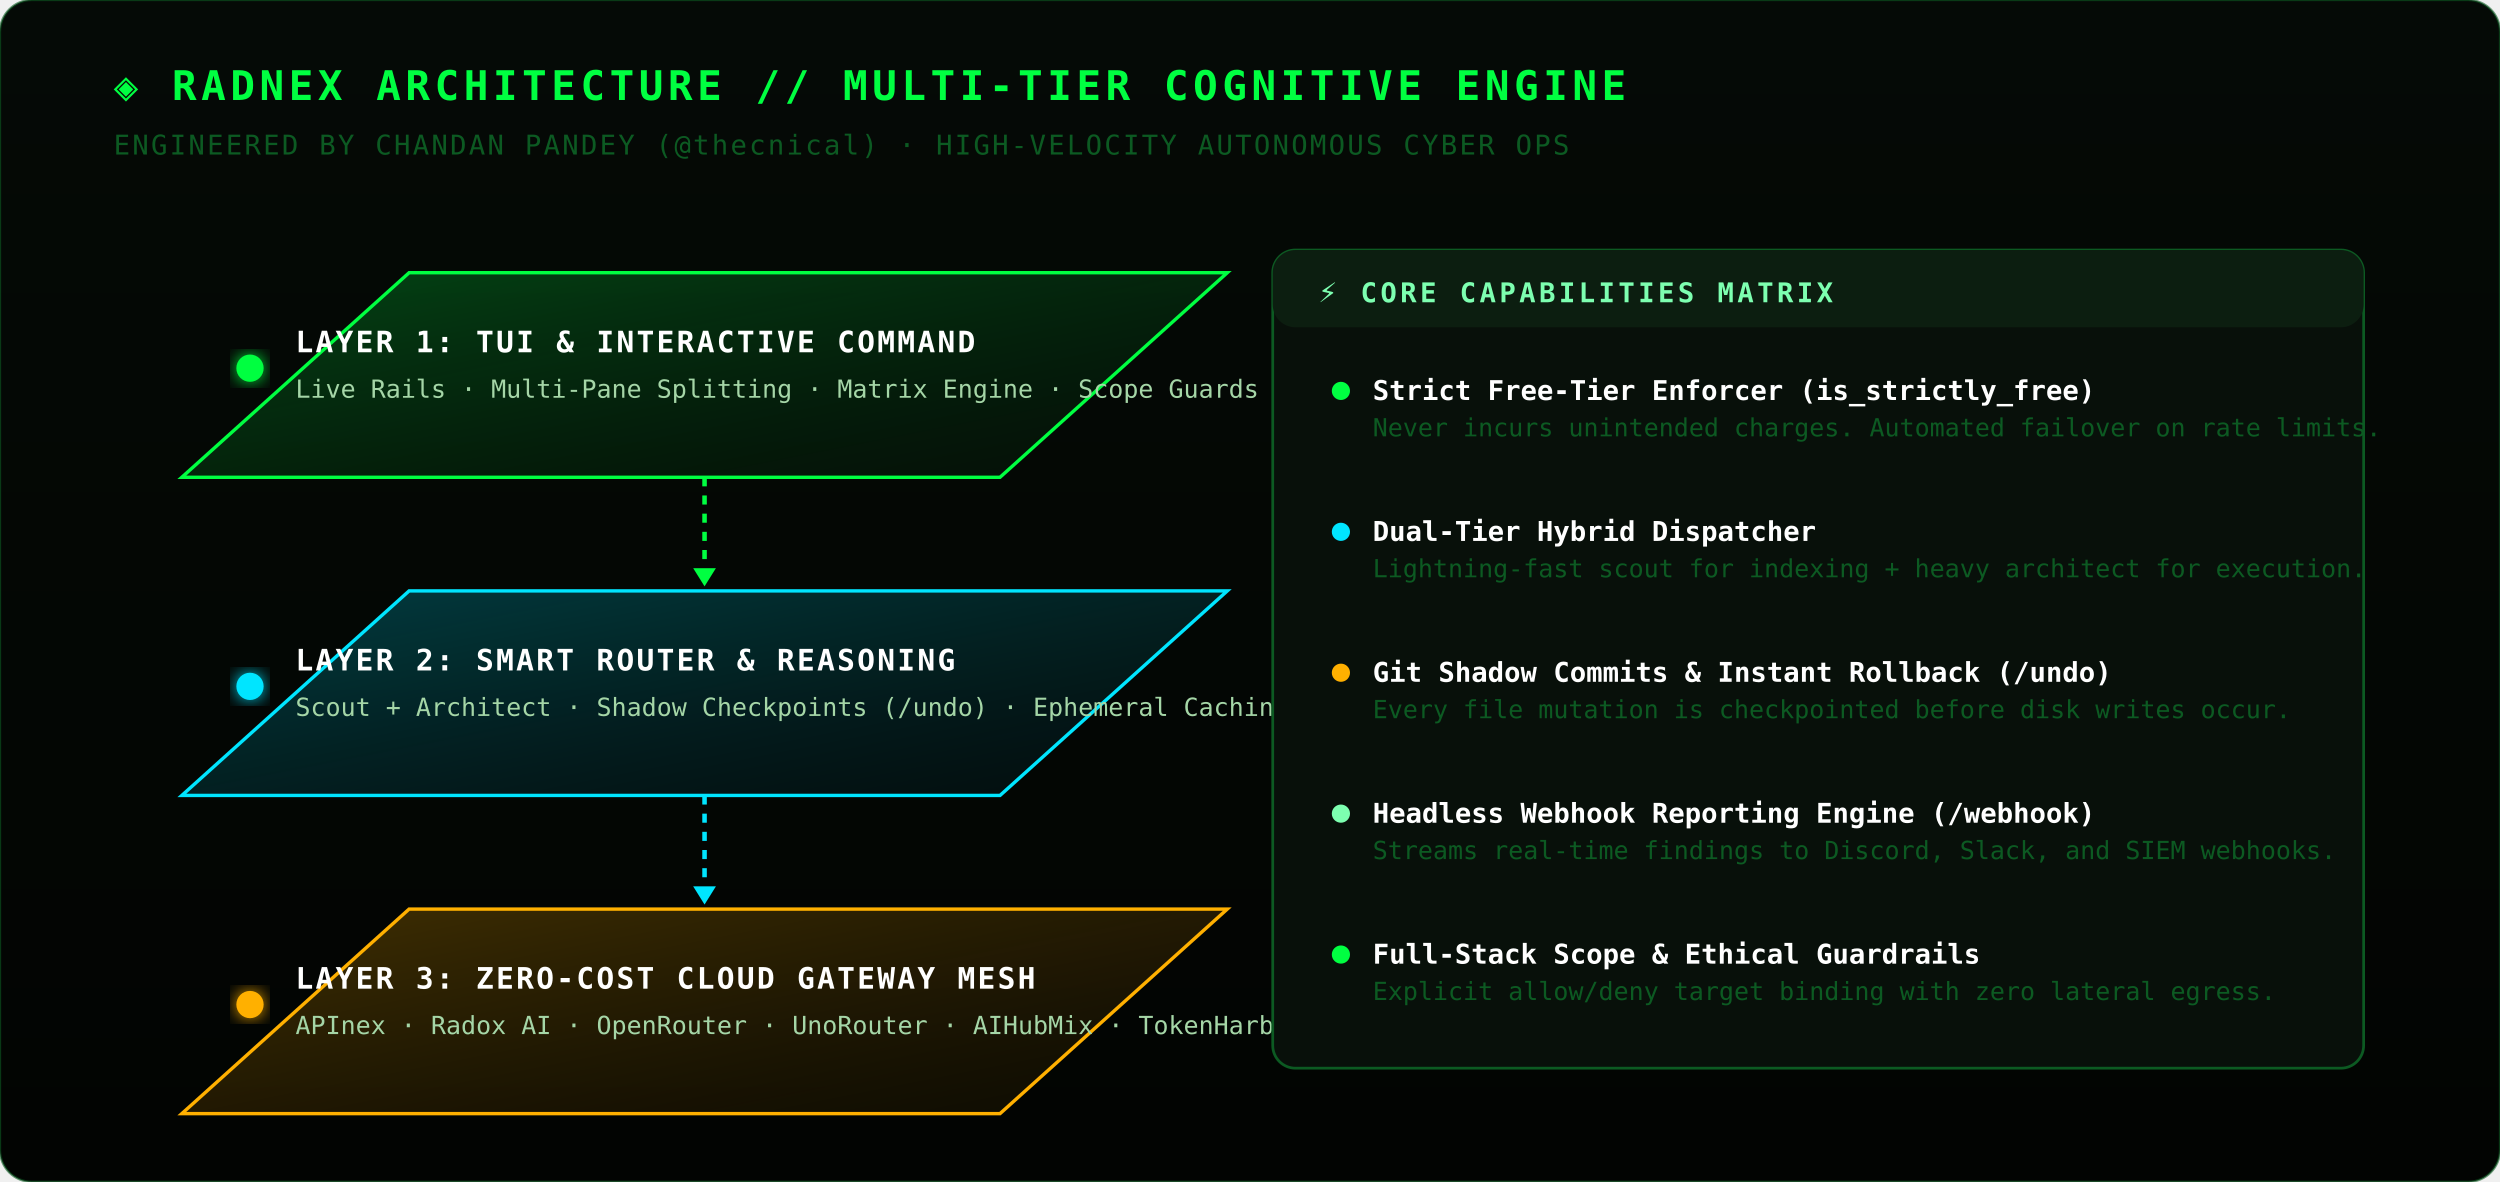
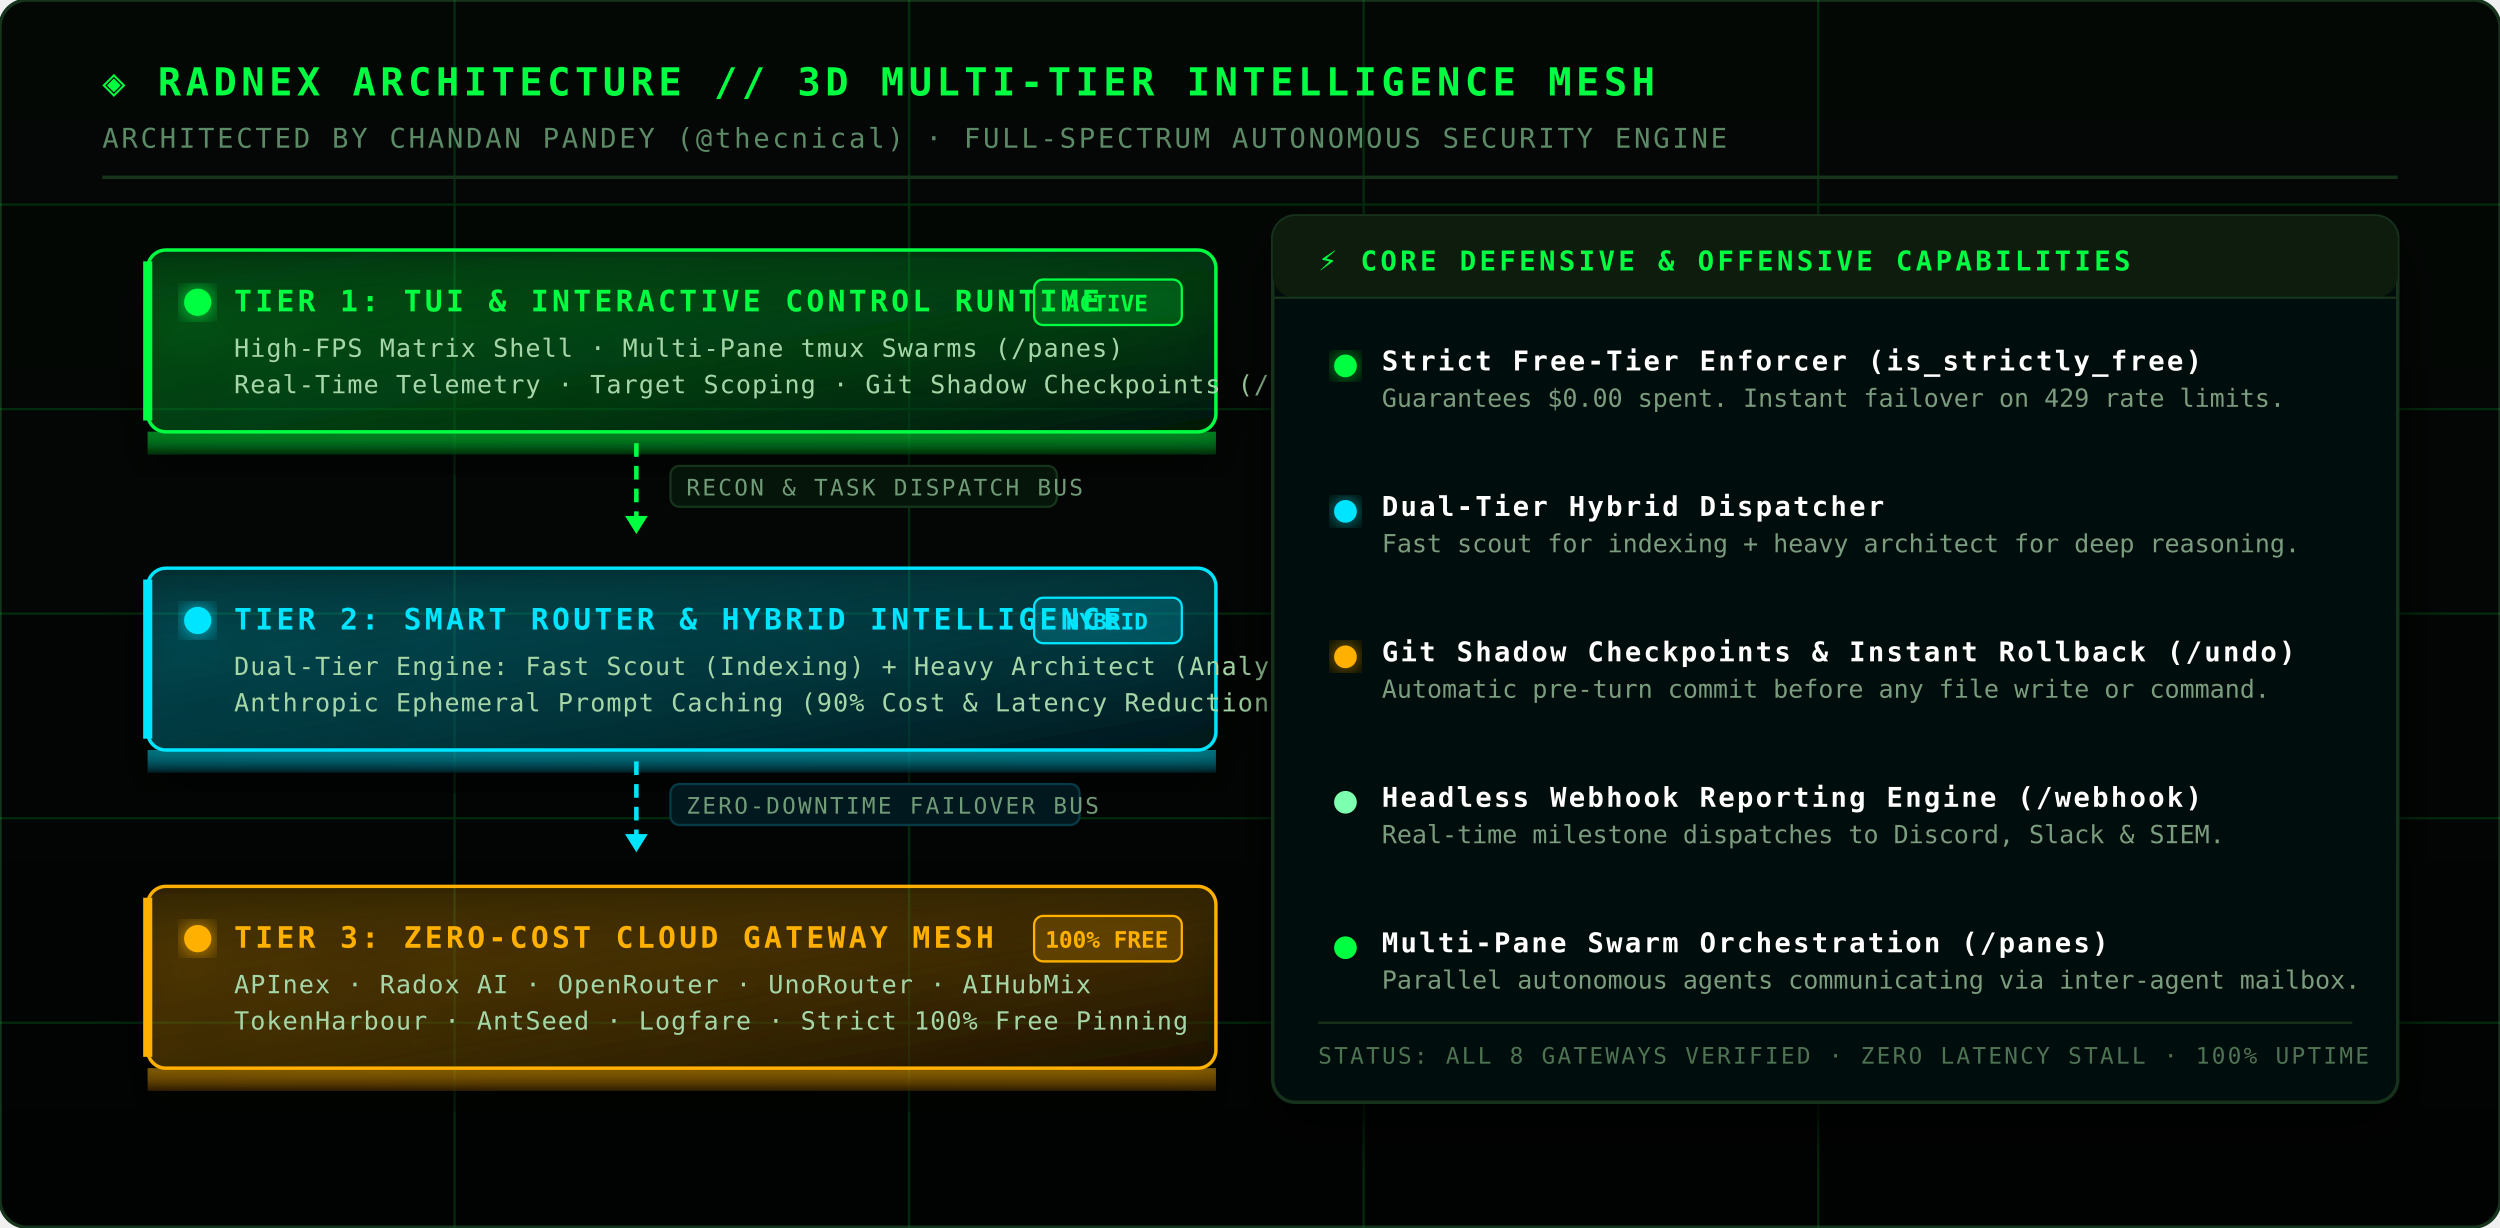
- <svg xmlns="http://www.w3.org/2000/svg" viewBox="0 0 1100 520" width="1100" height="520" role="img" aria-label="RADNEX 3D Architecture">
+ <svg xmlns="http://www.w3.org/2000/svg" viewBox="0 0 1100 540" width="1100" height="540" role="img" aria-label="RADNEX 3D Multi-Tier Architecture">
  <defs>
    <linearGradient id="bgGrad" x1="0" y1="0" x2="0" y2="1">
-       <stop offset="0%" stop-color="#050a06" />
-       <stop offset="100%" stop-color="#020402" />
+       <stop offset="0%" stop-color="#040805" />
+       <stop offset="100%" stop-color="#010302" />
    </linearGradient>
-     <linearGradient id="planeGrad1" x1="0" y1="0" x2="1" y2="1">
-       <stop offset="0%" stop-color="#00ff41" stop-opacity="0.25" />
-       <stop offset="100%" stop-color="#0c5a22" stop-opacity="0.08" />
+     <linearGradient id="plateGrad1" x1="0" y1="0" x2="1" y2="1">
+       <stop offset="0%" stop-color="#00ff41" stop-opacity="0.18" />
+       <stop offset="100%" stop-color="#05250f" stop-opacity="0.45" />
    </linearGradient>
-     <linearGradient id="planeGrad2" x1="0" y1="0" x2="1" y2="1">
-       <stop offset="0%" stop-color="#00e5ff" stop-opacity="0.25" />
-       <stop offset="100%" stop-color="#005f73" stop-opacity="0.08" />
+     <linearGradient id="plateGrad2" x1="0" y1="0" x2="1" y2="1">
+       <stop offset="0%" stop-color="#00e5ff" stop-opacity="0.18" />
+       <stop offset="100%" stop-color="#02242e" stop-opacity="0.45" />
    </linearGradient>
-     <linearGradient id="planeGrad3" x1="0" y1="0" x2="1" y2="1">
-       <stop offset="0%" stop-color="#ffb000" stop-opacity="0.25" />
-       <stop offset="100%" stop-color="#7f5500" stop-opacity="0.08" />
+     <linearGradient id="plateGrad3" x1="0" y1="0" x2="1" y2="1">
+       <stop offset="0%" stop-color="#ffb000" stop-opacity="0.18" />
+       <stop offset="100%" stop-color="#301d00" stop-opacity="0.45" />
    </linearGradient>
-     <filter id="neon" x="-20%" y="-20%" width="140%" height="140%">
-       <feGaussianBlur stdDeviation="4" result="blur" />
+     <linearGradient id="side1" x1="0" y1="0" x2="0" y2="1">
+       <stop offset="0%" stop-color="#00ff41" stop-opacity="0.4" />
+       <stop offset="100%" stop-color="#00330d" stop-opacity="0.8" />
+     </linearGradient>
+     <linearGradient id="side2" x1="0" y1="0" x2="0" y2="1">
+       <stop offset="0%" stop-color="#00e5ff" stop-opacity="0.4" />
+       <stop offset="100%" stop-color="#002029" stop-opacity="0.8" />
+     </linearGradient>
+     <linearGradient id="side3" x1="0" y1="0" x2="0" y2="1">
+       <stop offset="0%" stop-color="#ffb000" stop-opacity="0.4" />
+       <stop offset="100%" stop-color="#331e00" stop-opacity="0.8" />
+     </linearGradient>
+     <filter id="glowGreen" x="-20%" y="-20%" width="140%" height="140%">
+       <feGaussianBlur stdDeviation="5" result="blur" />
      <feMerge>
        <feMergeNode in="blur" />
        <feMergeNode in="SourceGraphic" />
      </feMerge>
    </filter>
+     <filter id="glowCyan" x="-20%" y="-20%" width="140%" height="140%">
+       <feGaussianBlur stdDeviation="5" result="blur" />
+       <feMerge>
+         <feMergeNode in="blur" />
+         <feMergeNode in="SourceGraphic" />
+       </feMerge>
+     </filter>
+     <filter id="glowAmber" x="-20%" y="-20%" width="140%" height="140%">
+       <feGaussianBlur stdDeviation="5" result="blur" />
+       <feMerge>
+         <feMergeNode in="blur" />
+         <feMergeNode in="SourceGraphic" />
+       </feMerge>
+     </filter>
+     <filter id="dropShadow" x="-10%" y="-10%" width="120%" height="120%">
+       <feDropShadow dx="0" dy="12" stdDeviation="10" flood-color="#000000" flood-opacity="0.85" />
+     </filter>
  </defs>
  <style>
-     .layer-card { transition: transform 0.3s ease; }
-     .node-text { font: 700 13px ui-monospace, SFMono-Regular, Menlo, monospace; fill: #ffffff; letter-spacing: 1px; }
-     .sub-text { font: 11px ui-monospace, SFMono-Regular, Menlo, monospace; fill: #a5d6a7; }
-     .edge-line { stroke-dasharray: 4 4; animation: flow 20s linear infinite; }
-     @keyframes flow { from { stroke-dashoffset: 200; } to { stroke-dashoffset: 0; } }
-     .float-1 { animation: float1 4s ease-in-out infinite alternate; }
-     .float-2 { animation: float2 4.5s ease-in-out infinite alternate; }
-     .float-3 { animation: float3 5s ease-in-out infinite alternate; }
-     @keyframes float1 { from { transform: translateY(0); } to { transform: translateY(-6px); } }
-     @keyframes float2 { from { transform: translateY(0); } to { transform: translateY(-8px); } }
-     @keyframes float3 { from { transform: translateY(0); } to { transform: translateY(-5px); } }
+     .title-main { font: 700 17px ui-monospace, Menlo, Consolas, monospace; fill: #00ff41; letter-spacing: 2px; }
+     .title-sub { font: 12px ui-monospace, Menlo, Consolas, monospace; fill: #5c8a66; letter-spacing: 1.2px; }
+     .layer-title { font: 700 13px ui-monospace, Menlo, Consolas, monospace; letter-spacing: 1.5px; }
+     .layer-sub { font: 11px ui-monospace, Menlo, Consolas, monospace; fill: #a5d6a7; letter-spacing: 0.5px; }
+     .bus-text { font: 10px ui-monospace, Menlo, Consolas, monospace; fill: #719b78; letter-spacing: 1px; }
+     .cap-title { font: 700 12px ui-monospace, Menlo, Consolas, monospace; fill: #ffffff; letter-spacing: 1px; }
+     .cap-sub { font: 11px ui-monospace, Menlo, Consolas, monospace; fill: #7a9c80; }
+     .flow-line { stroke-dasharray: 6 4; animation: flow 8s linear infinite; }
+     @keyframes flow { from { stroke-dashoffset: 100; } to { stroke-dashoffset: 0; } }
  </style>
-   <rect width="1100" height="520" fill="url(#bgGrad)" rx="14" stroke="#0c5a22" stroke-opacity="0.6" />
-   <text x="50" y="44" font-family="ui-monospace, monospace" font-size="18" font-weight="700" fill="#00ff41" letter-spacing="2px">◈ RADNEX ARCHITECTURE // MULTI-TIER COGNITIVE ENGINE</text>
-   <text x="50" y="68" font-family="ui-monospace, monospace" font-size="12" fill="#0c5a22" letter-spacing="1px">ENGINEERED BY CHANDAN PANDEY (@thecnical) · HIGH-VELOCITY AUTONOMOUS CYBER OPS</text>
-   <g class="float-1" transform="translate(60, 100)">
-     <polygon points="120,20 480,20 380,110 20,110" fill="url(#planeGrad1)" stroke="#00ff41" stroke-width="1.5" />
-     <text x="70" y="55" class="node-text" fill="#7dffb0">LAYER 1: TUI &amp; INTERACTIVE COMMAND</text>
-     <text x="70" y="75" class="sub-text">Live Rails · Multi-Pane Splitting · Matrix Engine · Scope Guards</text>
-     <circle cx="50" cy="62" r="6" fill="#00ff41" filter="url(#neon)" />
+   <rect width="1100" height="540" fill="url(#bgGrad)" rx="12" stroke="#16331c" stroke-width="1.5" />
+   <g opacity="0.15">
+     <path d="M 0,90 L 1100,90 M 0,180 L 1100,180 M 0,270 L 1100,270 M 0,360 L 1100,360 M 0,450 L 1100,450" stroke="#00ff41" stroke-width="1" />
+     <path d="M 200,0 L 200,540 M 400,0 L 400,540 M 600,0 L 600,540 M 800,0 L 800,540" stroke="#00ff41" stroke-width="1" />
  </g>
-   <path d="M 310,210 L 310,250" stroke="#00ff41" stroke-width="2" class="edge-line" />
-   <polygon points="305,250 315,250 310,258" fill="#00ff41" />
-   <g class="float-2" transform="translate(60, 240)">
-     <polygon points="120,20 480,20 380,110 20,110" fill="url(#planeGrad2)" stroke="#00e5ff" stroke-width="1.5" />
-     <text x="70" y="55" class="node-text" fill="#00e5ff">LAYER 2: SMART ROUTER &amp; REASONING</text>
-     <text x="70" y="75" class="sub-text">Scout + Architect · Shadow Checkpoints (/undo) · Ephemeral Caching</text>
-     <circle cx="50" cy="62" r="6" fill="#00e5ff" filter="url(#neon)" />
+   <text x="45" y="42" class="title-main">◈ RADNEX ARCHITECTURE // 3D MULTI-TIER INTELLIGENCE MESH</text>
+   <text x="45" y="65" class="title-sub">ARCHITECTED BY CHANDAN PANDEY (@thecnical) · FULL-SPECTRUM AUTONOMOUS SECURITY ENGINE</text>
+   <line x1="45" y1="78" x2="1055" y2="78" stroke="#16331c" stroke-width="1.5" />
+   <g transform="translate(45, 95)" filter="url(#dropShadow)">
+     <polygon points="20,95 490,95 490,105 20,105" fill="url(#side1)" />
+     <rect x="20" y="15" width="470" height="80" rx="8" fill="url(#plateGrad1)" stroke="#00ff41" stroke-width="1.5" />
+     <line x1="20" y1="20" x2="20" y2="90" stroke="#00ff41" stroke-width="4" />
+     <circle cx="42" cy="38" r="6" fill="#00ff41" filter="url(#glowGreen)" />
+     <text x="58" y="42" class="layer-title" fill="#00ff41">TIER 1: TUI &amp; INTERACTIVE CONTROL RUNTIME</text>
+     <text x="58" y="62" class="layer-sub">High-FPS Matrix Shell · Multi-Pane tmux Swarms (/panes)</text>
+     <text x="58" y="78" class="layer-sub">Real-Time Telemetry · Target Scoping · Git Shadow Checkpoints (/undo)</text>
+     <rect x="410" y="28" width="65" height="20" rx="4" fill="#00ff41" fill-opacity="0.15" stroke="#00ff41" stroke-width="1" />
+     <text x="442" y="42" font-family="monospace" font-size="10" font-weight="bold" fill="#00ff41" text-anchor="middle">ACTIVE</text>
  </g>
-   <path d="M 310,350 L 310,390" stroke="#00e5ff" stroke-width="2" class="edge-line" />
-   <polygon points="305,390 315,390 310,398" fill="#00e5ff" />
-   <g class="float-3" transform="translate(60, 380)">
-     <polygon points="120,20 480,20 380,110 20,110" fill="url(#planeGrad3)" stroke="#ffb000" stroke-width="1.5" />
-     <text x="70" y="55" class="node-text" fill="#ffb000">LAYER 3: ZERO-COST CLOUD GATEWAY MESH</text>
-     <text x="70" y="75" class="sub-text">APInex · Radox AI · OpenRouter · UnoRouter · AIHubMix · TokenHarbour</text>
-     <circle cx="50" cy="62" r="6" fill="#ffb000" filter="url(#neon)" />
+   <g transform="translate(280, 195)">
+     <line x1="0" y1="0" x2="0" y2="38" stroke="#00ff41" stroke-width="2" class="flow-line" />
+     <polygon points="-5,32 5,32 0,40" fill="#00ff41" />
+     <rect x="15" y="10" width="170" height="18" rx="4" fill="#051509" stroke="#16331c" />
+     <text x="22" y="23" class="bus-text">RECON &amp; TASK DISPATCH BUS</text>
  </g>
-   <g transform="translate(560, 110)">
-     <rect width="480" height="360" rx="10" fill="#08100a" stroke="#0c5a22" stroke-width="1.2" />
-     <rect width="480" height="34" rx="10" fill="#0c1e10" />
-     <text x="20" y="23" font-family="ui-monospace, monospace" font-size="12" font-weight="700" fill="#7dffb0" letter-spacing="1.5px">⚡ CORE CAPABILITIES MATRIX</text>
+   <g transform="translate(45, 235)" filter="url(#dropShadow)">
+     <polygon points="20,95 490,95 490,105 20,105" fill="url(#side2)" />
+     <rect x="20" y="15" width="470" height="80" rx="8" fill="url(#plateGrad2)" stroke="#00e5ff" stroke-width="1.5" />
+     <line x1="20" y1="20" x2="20" y2="90" stroke="#00e5ff" stroke-width="4" />
+     <circle cx="42" cy="38" r="6" fill="#00e5ff" filter="url(#glowCyan)" />
+     <text x="58" y="42" class="layer-title" fill="#00e5ff">TIER 2: SMART ROUTER &amp; HYBRID INTELLIGENCE</text>
+     <text x="58" y="62" class="layer-sub" fill="#a5e9f2">Dual-Tier Engine: Fast Scout (Indexing) + Heavy Architect (Analysis)</text>
+     <text x="58" y="78" class="layer-sub" fill="#a5e9f2">Anthropic Ephemeral Prompt Caching (90% Cost &amp; Latency Reduction)</text>
+     <rect x="410" y="28" width="65" height="20" rx="4" fill="#00e5ff" fill-opacity="0.15" stroke="#00e5ff" stroke-width="1" />
+     <text x="442" y="42" font-family="monospace" font-size="10" font-weight="bold" fill="#00e5ff" text-anchor="middle">HYBRID</text>
+   </g>
+   <g transform="translate(280, 335)">
+     <line x1="0" y1="0" x2="0" y2="38" stroke="#00e5ff" stroke-width="2" class="flow-line" />
+     <polygon points="-5,32 5,32 0,40" fill="#00e5ff" />
+     <rect x="15" y="10" width="180" height="18" rx="4" fill="#02181f" stroke="#063b47" />
+     <text x="22" y="23" class="bus-text" fill="#5ca6b3">ZERO-DOWNTIME FAILOVER BUS</text>
+   </g>
+   <g transform="translate(45, 375)" filter="url(#dropShadow)">
+     <polygon points="20,95 490,95 490,105 20,105" fill="url(#side3)" />
+     <rect x="20" y="15" width="470" height="80" rx="8" fill="url(#plateGrad3)" stroke="#ffb000" stroke-width="1.5" />
+     <line x1="20" y1="20" x2="20" y2="90" stroke="#ffb000" stroke-width="4" />
+     <circle cx="42" cy="38" r="6" fill="#ffb000" filter="url(#glowAmber)" />
+     <text x="58" y="42" class="layer-title" fill="#ffb000">TIER 3: ZERO-COST CLOUD GATEWAY MESH</text>
+     <text x="58" y="62" class="layer-sub" fill="#ffe099">APInex · Radox AI · OpenRouter · UnoRouter · AIHubMix</text>
+     <text x="58" y="78" class="layer-sub" fill="#ffe099">TokenHarbour · AntSeed · Logfare · Strict 100% Free Pinning</text>
+     <rect x="410" y="28" width="65" height="20" rx="4" fill="#ffb000" fill-opacity="0.15" stroke="#ffb000" stroke-width="1" />
+     <text x="442" y="42" font-family="monospace" font-size="10" font-weight="bold" fill="#ffb000" text-anchor="middle">100% FREE</text>
+   </g>
+   <g transform="translate(560, 95)" filter="url(#dropShadow)">
+     <rect width="495" height="390" rx="10" fill="#050c07" stroke="#16331c" stroke-width="1.5" />
+     <rect width="495" height="36" rx="10" fill="#0c1f10" />
+     <line x1="0" y1="36" x2="495" y2="36" stroke="#16331c" stroke-width="1" />
+     <text x="20" y="24" font-family="monospace" font-size="12" font-weight="700" fill="#00ff41" letter-spacing="1.5px">⚡ CORE DEFENSIVE &amp; OFFENSIVE CAPABILITIES</text>
    <g transform="translate(20, 52)">
-       <circle cx="10" cy="10" r="4" fill="#00ff41" />
-       <text x="24" y="14" font-family="ui-monospace, monospace" font-size="12" font-weight="700" fill="#ffffff">Strict Free-Tier Enforcer (is_strictly_free)</text>
-       <text x="24" y="30" font-family="ui-monospace, monospace" font-size="11" fill="#0c5a22">Never incurs unintended charges. Automated failover on rate limits.</text>
+       <circle cx="12" cy="14" r="5" fill="#00ff41" filter="url(#glowGreen)" />
+       <text x="28" y="16" class="cap-title">Strict Free-Tier Enforcer (is_strictly_free)</text>
+       <text x="28" y="32" class="cap-sub">Guarantees $0.00 spent. Instant failover on 429 rate limits.</text>
    </g>
-     <g transform="translate(20, 114)">
-       <circle cx="10" cy="10" r="4" fill="#00e5ff" />
-       <text x="24" y="14" font-family="ui-monospace, monospace" font-size="12" font-weight="700" fill="#ffffff">Dual-Tier Hybrid Dispatcher</text>
-       <text x="24" y="30" font-family="ui-monospace, monospace" font-size="11" fill="#0c5a22">Lightning-fast scout for indexing + heavy architect for execution.</text>
+     <g transform="translate(20, 116)">
+       <circle cx="12" cy="14" r="5" fill="#00e5ff" filter="url(#glowCyan)" />
+       <text x="28" y="16" class="cap-title">Dual-Tier Hybrid Dispatcher</text>
+       <text x="28" y="32" class="cap-sub">Fast scout for indexing + heavy architect for deep reasoning.</text>
    </g>
-     <g transform="translate(20, 176)">
-       <circle cx="10" cy="10" r="4" fill="#ffb000" />
-       <text x="24" y="14" font-family="ui-monospace, monospace" font-size="12" font-weight="700" fill="#ffffff">Git Shadow Commits &amp; Instant Rollback (/undo)</text>
-       <text x="24" y="30" font-family="ui-monospace, monospace" font-size="11" fill="#0c5a22">Every file mutation is checkpointed before disk writes occur.</text>
+     <g transform="translate(20, 180)">
+       <circle cx="12" cy="14" r="5" fill="#ffb000" filter="url(#glowAmber)" />
+       <text x="28" y="16" class="cap-title">Git Shadow Checkpoints &amp; Instant Rollback (/undo)</text>
+       <text x="28" y="32" class="cap-sub">Automatic pre-turn commit before any file write or command.</text>
    </g>
-     <g transform="translate(20, 238)">
-       <circle cx="10" cy="10" r="4" fill="#7dffb0" />
-       <text x="24" y="14" font-family="ui-monospace, monospace" font-size="12" font-weight="700" fill="#ffffff">Headless Webhook Reporting Engine (/webhook)</text>
-       <text x="24" y="30" font-family="ui-monospace, monospace" font-size="11" fill="#0c5a22">Streams real-time findings to Discord, Slack, and SIEM webhooks.</text>
+     <g transform="translate(20, 244)">
+       <circle cx="12" cy="14" r="5" fill="#7dffb0" />
+       <text x="28" y="16" class="cap-title">Headless Webhook Reporting Engine (/webhook)</text>
+       <text x="28" y="32" class="cap-sub">Real-time milestone dispatches to Discord, Slack &amp; SIEM.</text>
    </g>
-     <g transform="translate(20, 300)">
-       <circle cx="10" cy="10" r="4" fill="#00ff41" />
-       <text x="24" y="14" font-family="ui-monospace, monospace" font-size="12" font-weight="700" fill="#ffffff">Full-Stack Scope &amp; Ethical Guardrails</text>
-       <text x="24" y="30" font-family="ui-monospace, monospace" font-size="11" fill="#0c5a22">Explicit allow/deny target binding with zero lateral egress.</text>
+     <g transform="translate(20, 308)">
+       <circle cx="12" cy="14" r="5" fill="#00ff41" />
+       <text x="28" y="16" class="cap-title">Multi-Pane Swarm Orchestration (/panes)</text>
+       <text x="28" y="32" class="cap-sub">Parallel autonomous agents communicating via inter-agent mailbox.</text>
    </g>
+     <line x1="20" y1="355" x2="475" y2="355" stroke="#16331c" stroke-width="1" />
+     <text x="20" y="373" font-family="monospace" font-size="10" fill="#4d7355" letter-spacing="1px">STATUS: ALL 8 GATEWAYS VERIFIED · ZERO LATENCY STALL · 100% UPTIME</text>
  </g>
</svg>
